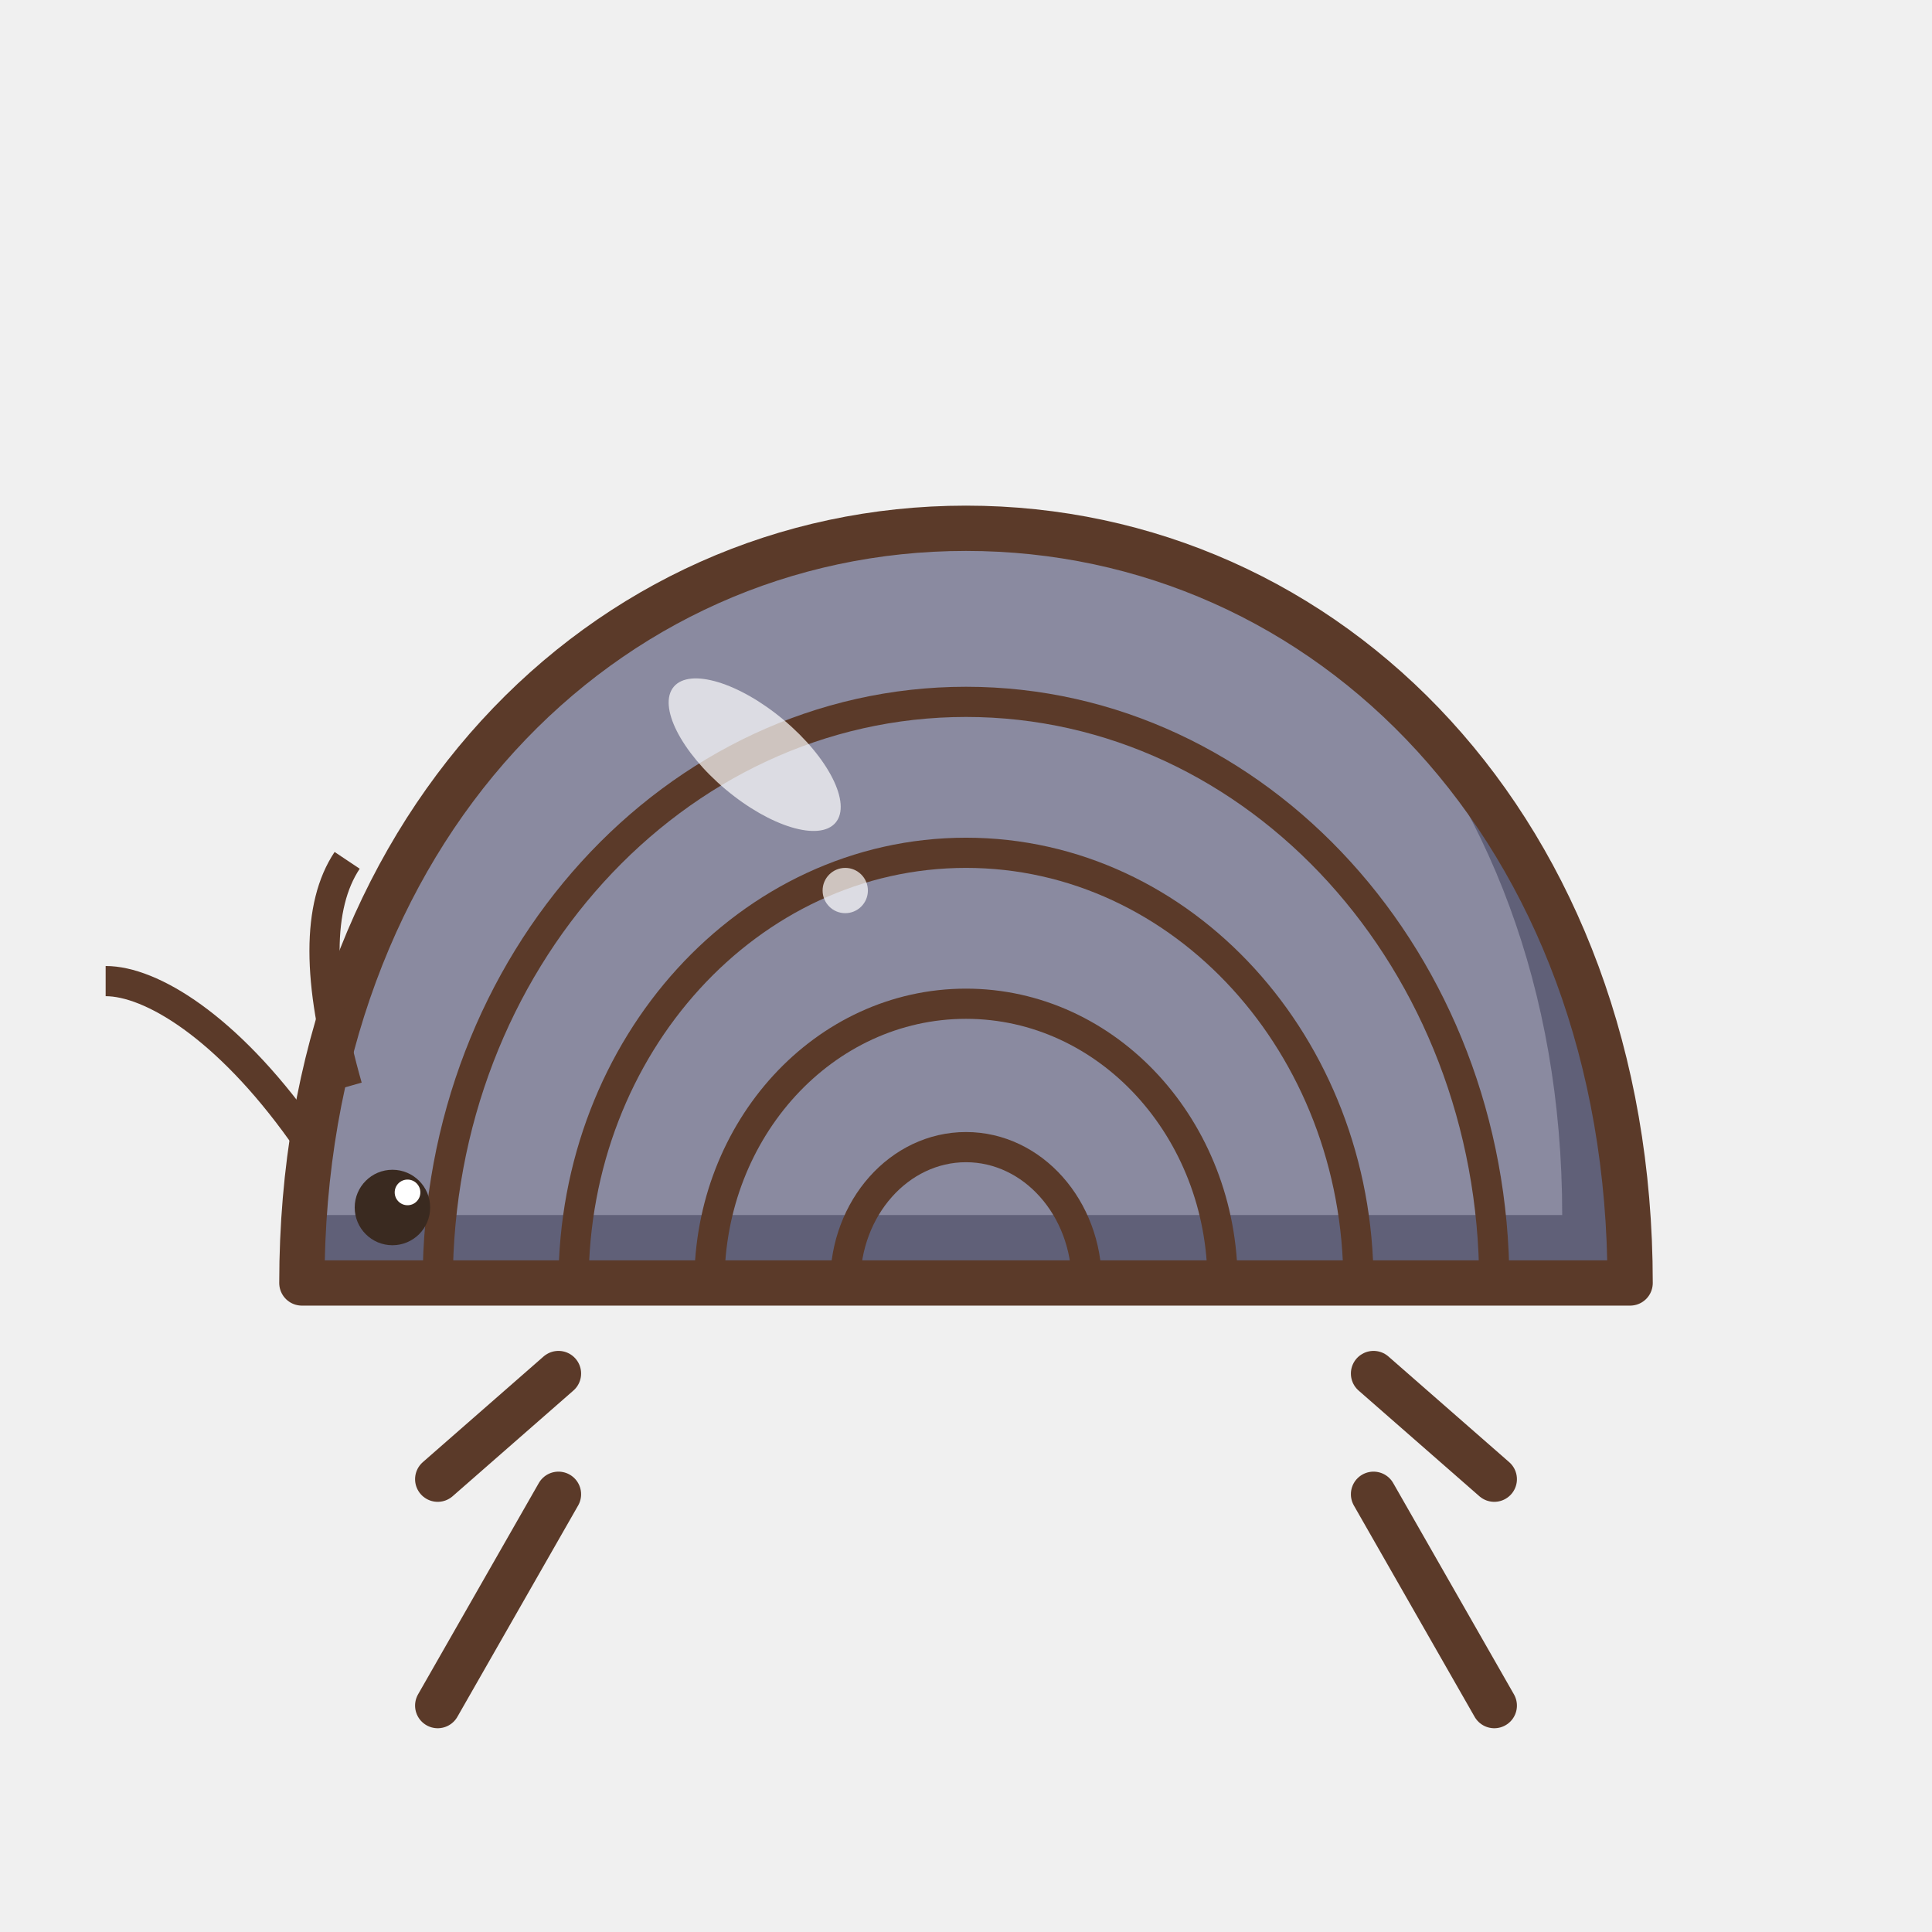
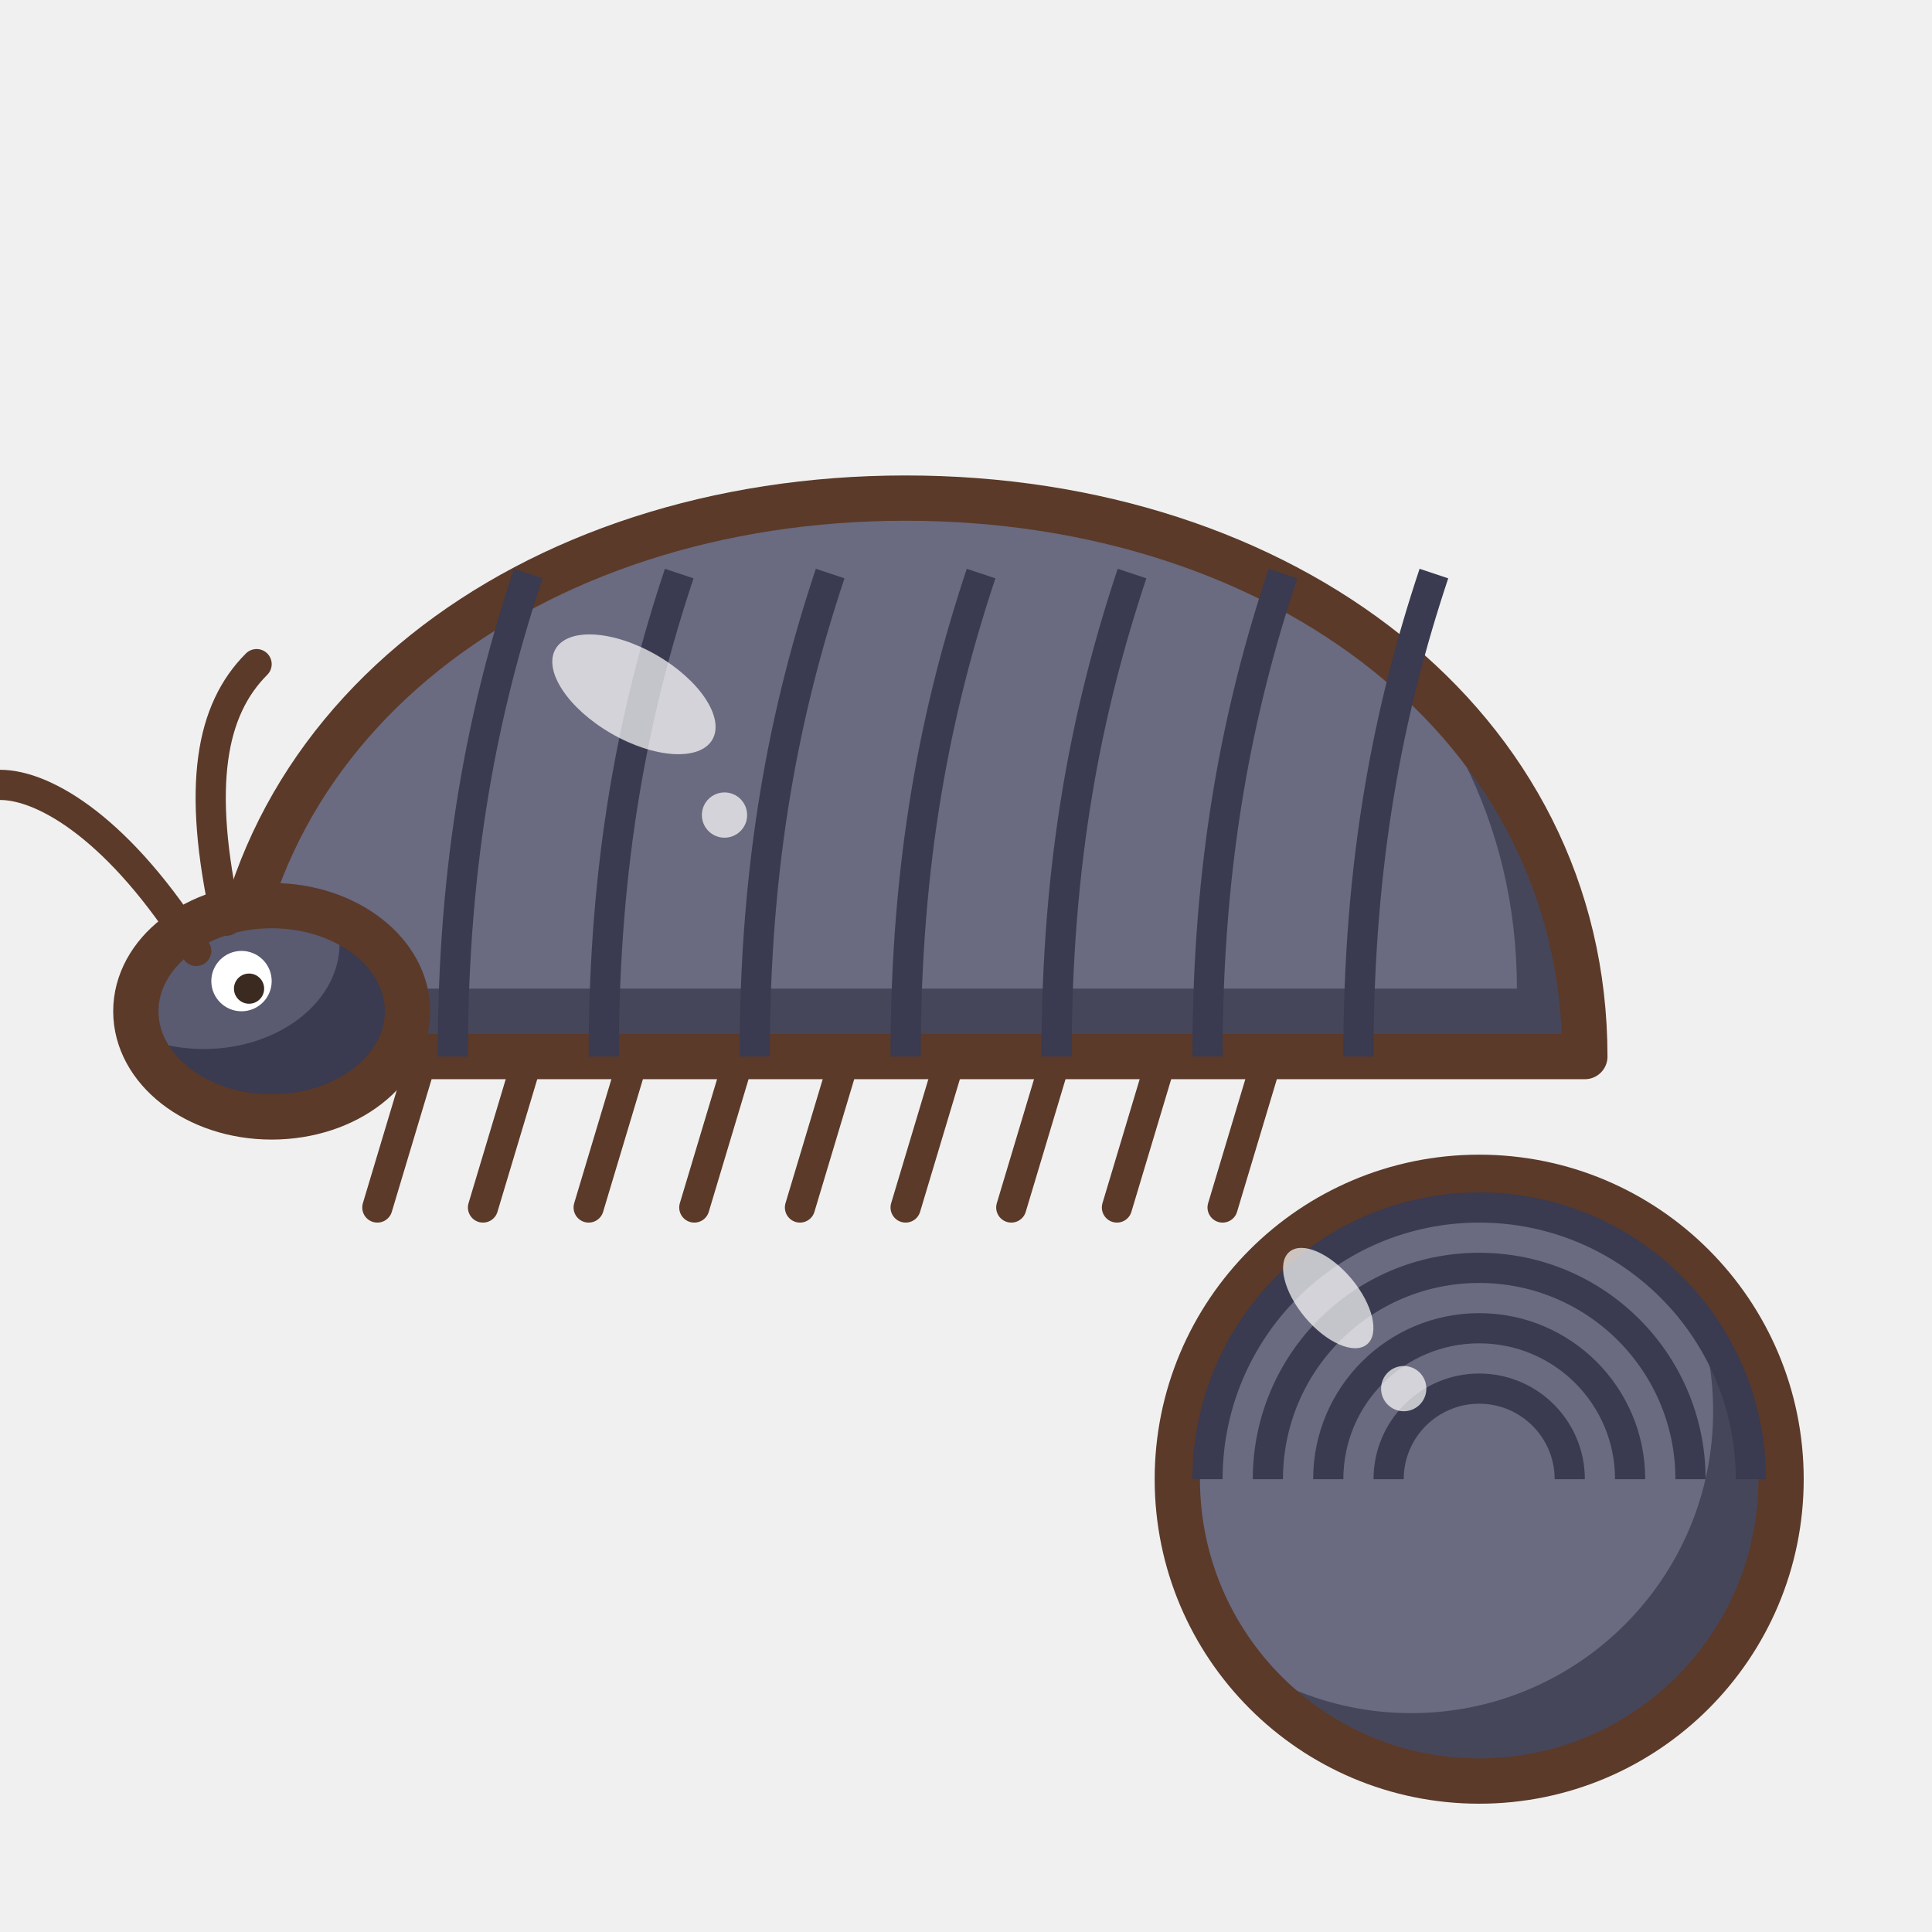
<svg xmlns="http://www.w3.org/2000/svg" viewBox="0 0 256 256">
  <g stroke="#5b3a29" stroke-width="6" stroke-linejoin="round" stroke-linecap="round">
-     <path d="M74 150l-16 -14M182 150l16 -14" fill="none" />
-     <path d="M74 166l-16 0M182 166l16 0" fill="none" />
-     <path d="M74 182l-16 14M182 182l16 14" fill="none" />
-     <path d="M74 198l-16 28M182 198l16 28" fill="none" />
+     <path d="M56 140l-6 20" fill="none" stroke-width="4" />
+     <path d="M70 140l-6 20" fill="none" stroke-width="4" />
+     <path d="M84 140l-6 20" fill="none" stroke-width="4" />
+     <path d="M98 140l-6 20" fill="none" stroke-width="4" />
+     <path d="M112 140l-6 20" fill="none" stroke-width="4" />
+     <path d="M126 140l-6 20" fill="none" stroke-width="4" />
+     <path d="M140 140l-6 20" fill="none" stroke-width="4" />
+     <path d="M154 140l-6 20" fill="none" stroke-width="4" />
+     <path d="M168 140l-6 20" fill="none" stroke-width="4" />
    <defs>
-       <path id="s133" d="M40 170c0-60 40-100 88-100s88 40 88 100z" />
-       <clipPath id="cs133">
-         <use href="#s133" />
+       <path id="s13" d="M30 140c0-44 40-74 90-74s90 30 90 74z" />
+       <clipPath id="cs13">
+         <use href="#s13" />
      </clipPath>
    </defs>
-     <use href="#s133" fill="#606078" stroke="none" />
-     <g clip-path="url(#cs133)">
-       <use href="#s133" fill="#8a8aa0" stroke="none" transform="translate(-9 -9)" />
+     <use href="#s13" fill="#46465a" stroke="none" />
+     <g clip-path="url(#cs13)">
+       <use href="#s13" fill="#6a6a80" stroke="none" transform="translate(-9 -9)" />
    </g>
-     <use href="#s133" fill="none" />
+     <use href="#s13" fill="none" />
+     <defs>
+       <ellipse id="s14" cx="36" cy="134" rx="18" ry="14" />
+       <clipPath id="cs14">
+         <use href="#s14" />
+       </clipPath>
+     </defs>
+     <use href="#s14" fill="#3a3a50" stroke="none" />
+     <g clip-path="url(#cs14)">
+       <use href="#s14" fill="#5a5a70" stroke="none" transform="translate(-9 -9)" />
+     </g>
+     <use href="#s14" fill="none" />
+     <path d="M26 126c-10-16-20-22-26-22M30 122c-4-18-2-28 4-34" fill="none" stroke-width="4" />
+     <defs>
+       <circle id="s15" cx="196" cy="196" r="40" />
+       <clipPath id="cs15">
+         <use href="#s15" />
+       </clipPath>
+     </defs>
+     <use href="#s15" fill="#46465a" stroke="none" />
+     <g clip-path="url(#cs15)">
+       <use href="#s15" fill="#6a6a80" stroke="none" transform="translate(-9 -9)" />
+     </g>
+     <use href="#s15" fill="none" />
  </g>
-   <path d="M58 170a70 77 0 0 1 140 0" stroke="#5b3a29" stroke-width="4" fill="none" />
-   <path d="M76 170a52 57 0 0 1 104 0" stroke="#5b3a29" stroke-width="4" fill="none" />
-   <path d="M94 170a34 37 0 0 1 68 0" stroke="#5b3a29" stroke-width="4" fill="none" />
-   <path d="M112 170a16 18 0 0 1 32 0" stroke="#5b3a29" stroke-width="4" fill="none" />
-   <circle cx="52" cy="160" r="5" fill="#3a2a20" />
-   <circle cx="54" cy="158" r="1.7" fill="#fff" />
-   <path d="M40 150c-10-14-20-20-26-20M46 144c-4-14-4-24 0-30" stroke="#5b3a29" stroke-width="4" fill="none" />
-   <ellipse cx="100" cy="100" rx="6" ry="14" fill="#fff" opacity=".7" transform="rotate(-50 100 100)" />
-   <circle cx="112" cy="118" r="3" fill="#fff" opacity=".7" />
+   <path d="M60 140c0-26 4-46 10-64" stroke="#3a3a50" stroke-width="4" fill="none" />
+   <path d="M80 140c0-26 4-46 10-64" stroke="#3a3a50" stroke-width="4" fill="none" />
+   <path d="M100 140c0-26 4-46 10-64" stroke="#3a3a50" stroke-width="4" fill="none" />
+   <path d="M120 140c0-26 4-46 10-64" stroke="#3a3a50" stroke-width="4" fill="none" />
+   <path d="M140 140c0-26 4-46 10-64" stroke="#3a3a50" stroke-width="4" fill="none" />
+   <path d="M160 140c0-26 4-46 10-64" stroke="#3a3a50" stroke-width="4" fill="none" />
+   <path d="M180 140c0-26 4-46 10-64" stroke="#3a3a50" stroke-width="4" fill="none" />
+   <circle cx="32" cy="130" r="4" fill="#fff" />
+   <circle cx="33" cy="131" r="2" fill="#3a2a20" />
+   <path d="M160 196a36 36 0 0 1 72 0" stroke="#3a3a50" stroke-width="4" fill="none" transform="translate(0 0)" />
+   <path d="M160 196a28 28 0 0 1 56 0" stroke="#3a3a50" stroke-width="4" fill="none" transform="translate(8 0)" />
+   <path d="M160 196a20 20 0 0 1 40 0" stroke="#3a3a50" stroke-width="4" fill="none" transform="translate(16 0)" />
+   <path d="M160 196a12 12 0 0 1 24 0" stroke="#3a3a50" stroke-width="4" fill="none" transform="translate(24 0)" />
+   <ellipse cx="84" cy="92" rx="6" ry="12" fill="#fff" opacity=".7" transform="rotate(-60 84 92)" />
+   <circle cx="96" cy="108" r="3" fill="#fff" opacity=".7" />
+   <ellipse cx="176" cy="172" rx="4" ry="8" fill="#fff" opacity=".7" transform="rotate(-40 176 172)" />
+   <circle cx="186" cy="184" r="3" fill="#fff" opacity=".7" />
</svg>
